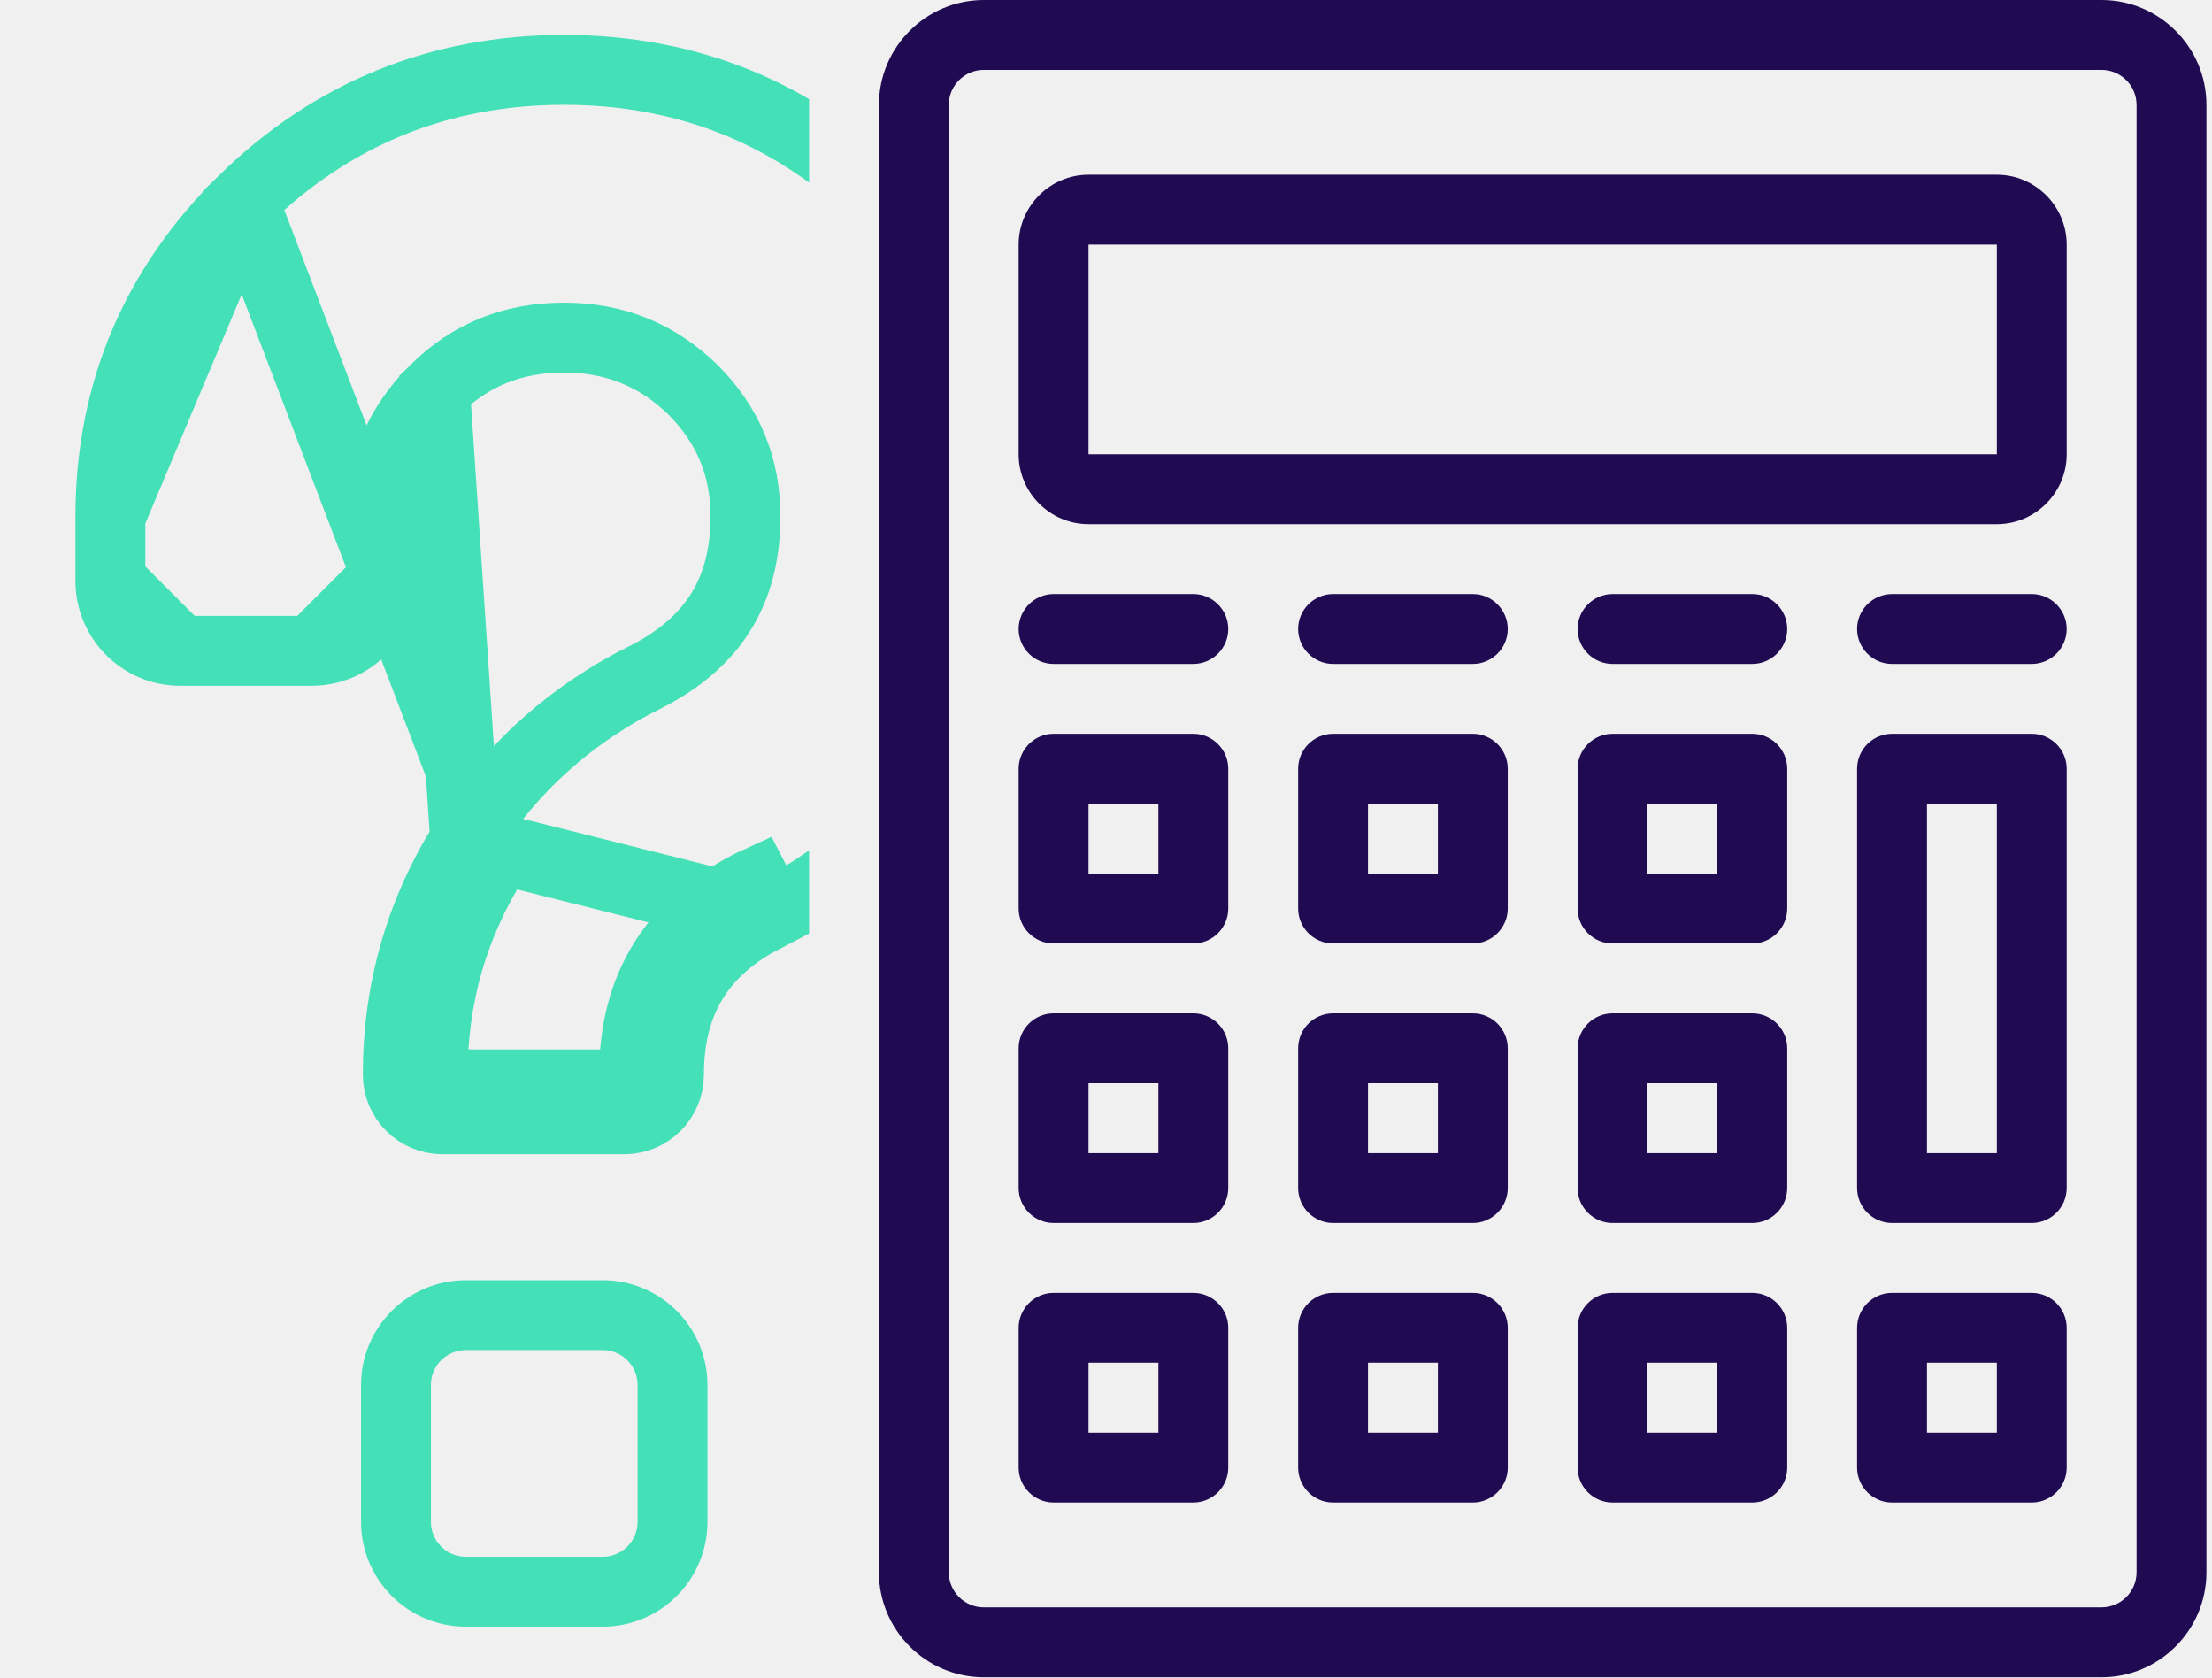
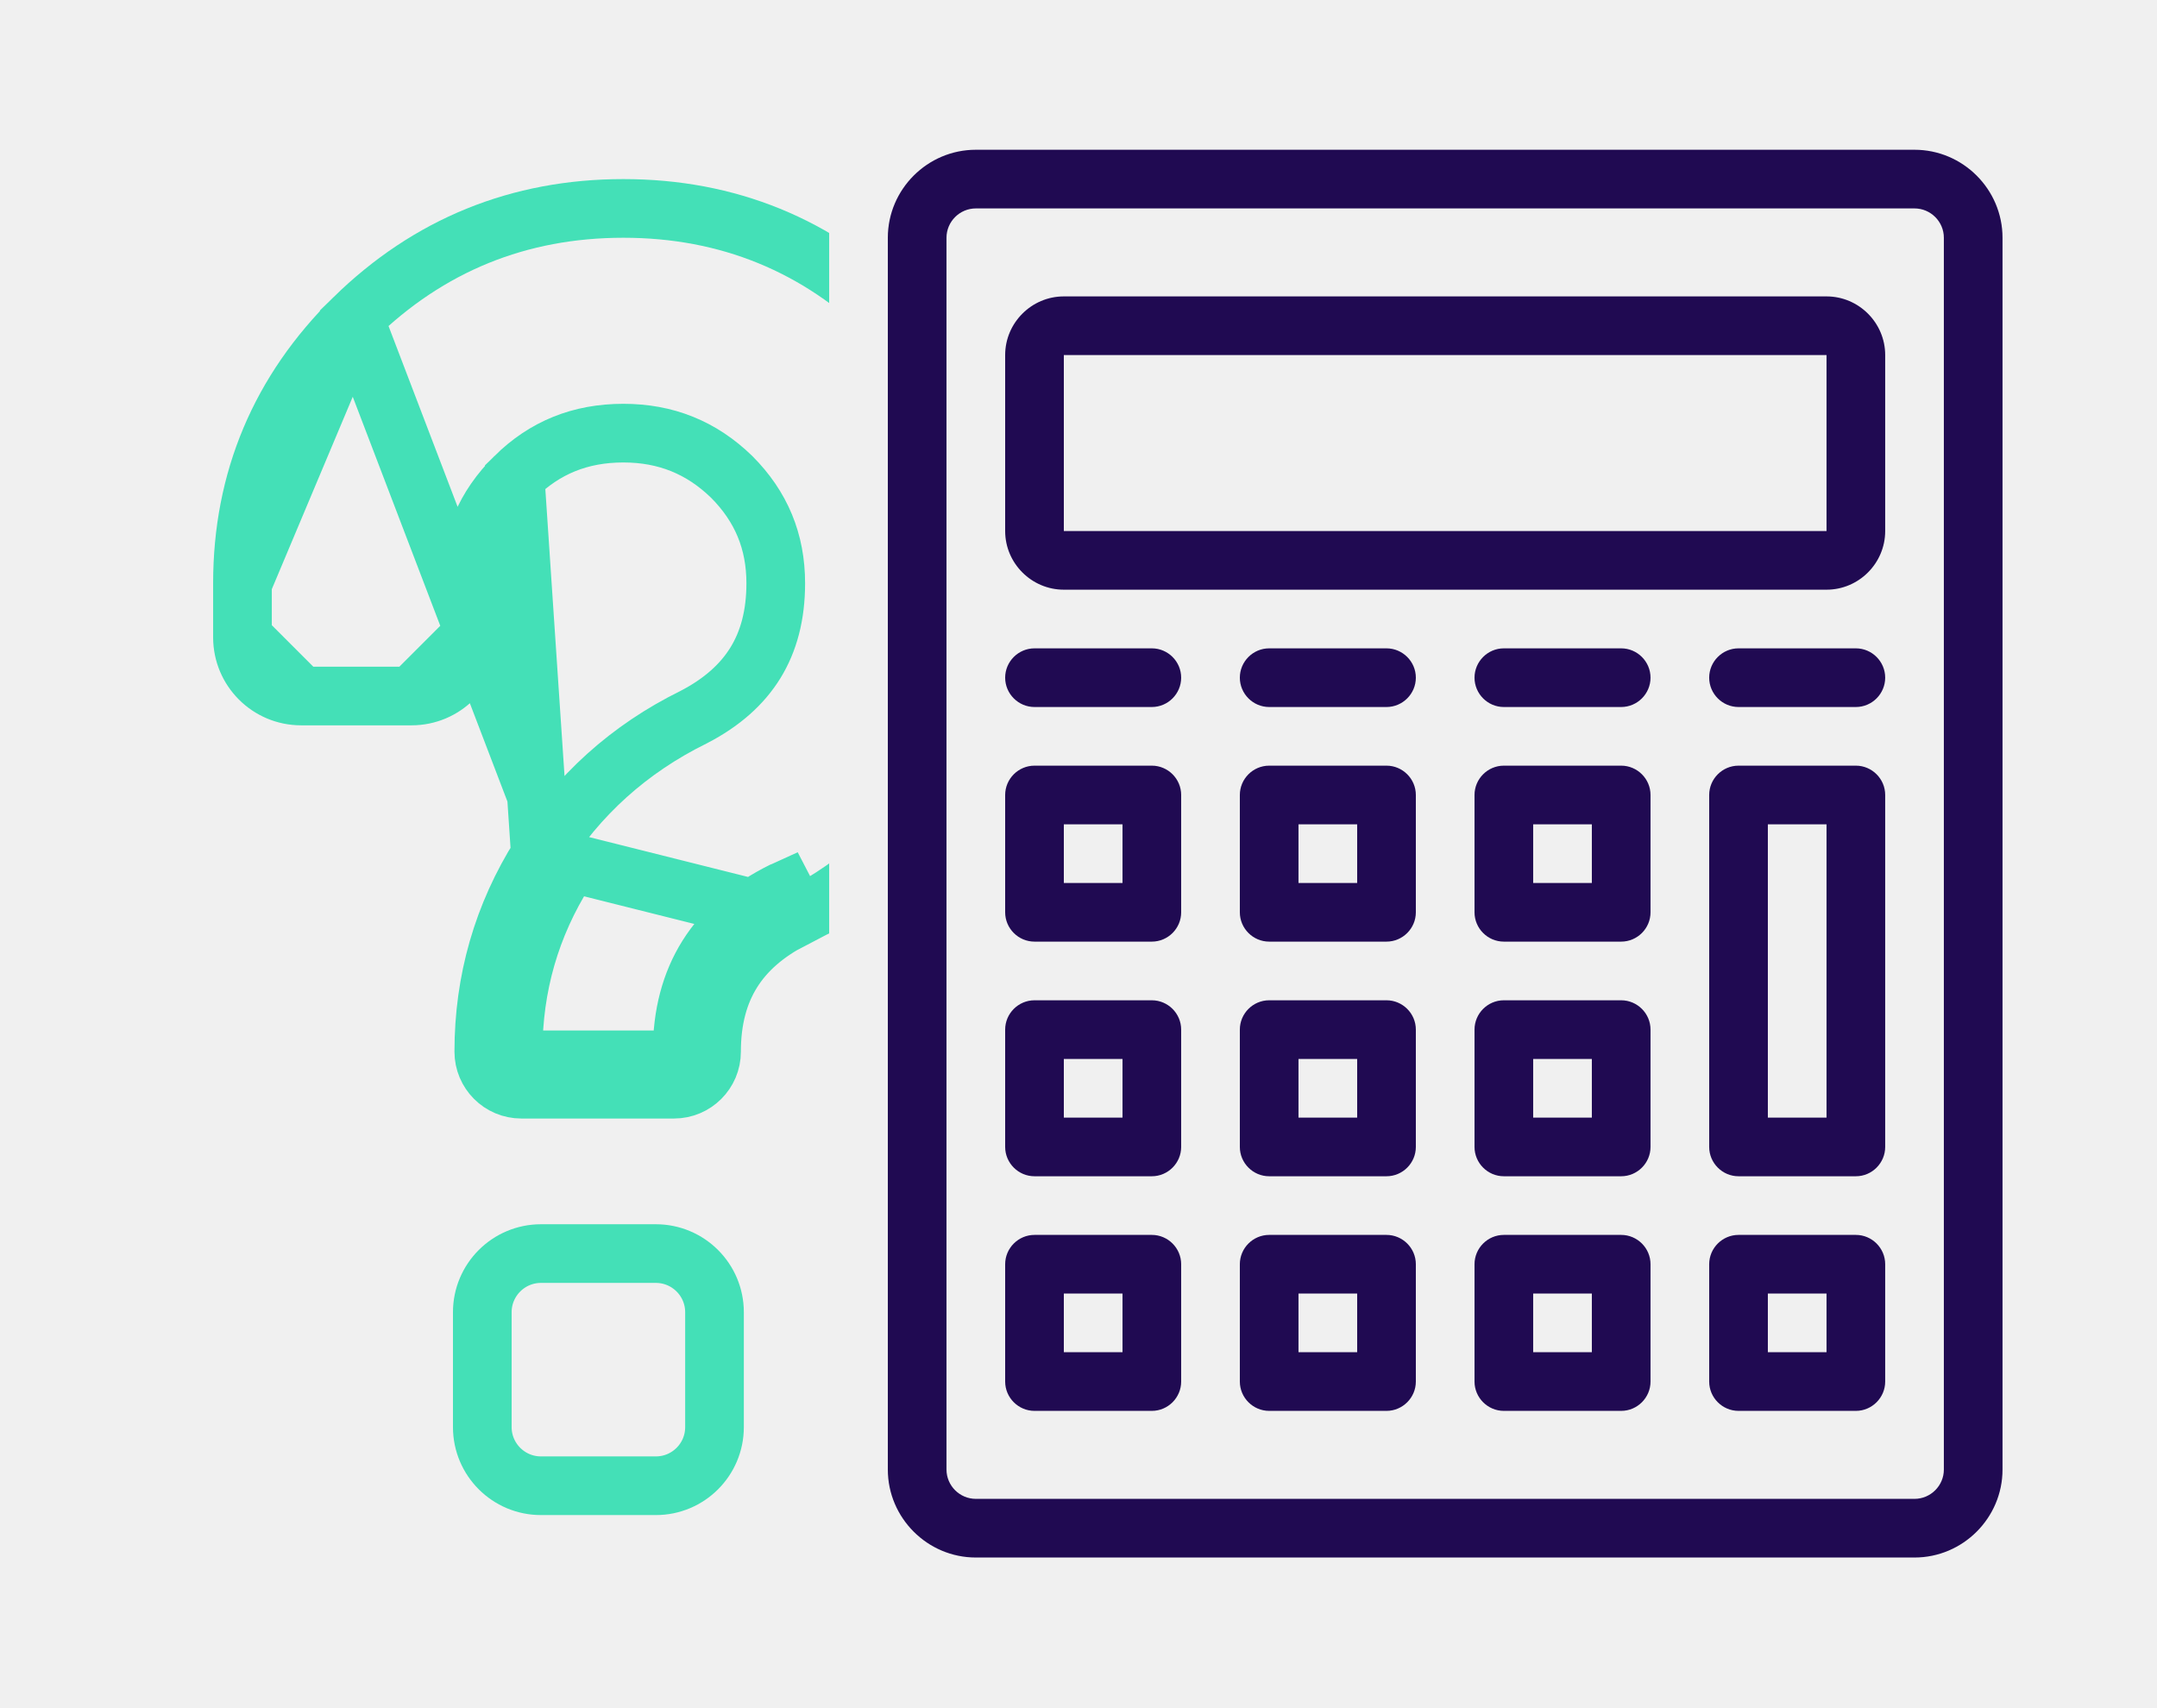
- <svg xmlns="http://www.w3.org/2000/svg" width="124" height="94" viewBox="0 0 124 94" fill="none">
-   <path d="M61.021 29.375H111.938C114.092 29.375 115.854 27.613 115.854 25.459V13.709C115.854 11.555 114.092 9.792 111.938 9.792H61.021C58.867 9.792 57.104 11.555 57.104 13.709V25.459C57.104 27.613 58.867 29.375 61.021 29.375ZM61.021 13.709H111.938V25.459H61.021V13.709Z" fill="#200A52" />
-   <path d="M113.896 33.292H106.063C104.985 33.292 104.104 34.173 104.104 35.25C104.104 36.327 104.985 37.209 106.063 37.209H113.896C114.973 37.209 115.854 36.327 115.854 35.25C115.854 34.173 114.973 33.292 113.896 33.292Z" fill="#200A52" />
-   <path d="M98.229 33.292H90.396C89.319 33.292 88.438 34.173 88.438 35.25C88.438 36.327 89.319 37.209 90.396 37.209H98.229C99.306 37.209 100.188 36.327 100.188 35.25C100.188 34.173 99.306 33.292 98.229 33.292Z" fill="#200A52" />
-   <path d="M82.562 33.292H74.729C73.652 33.292 72.771 34.173 72.771 35.25C72.771 36.327 73.652 37.209 74.729 37.209H82.562C83.639 37.209 84.521 36.327 84.521 35.25C84.521 34.173 83.639 33.292 82.562 33.292Z" fill="#200A52" />
-   <path d="M59.063 37.209H66.896C67.973 37.209 68.854 36.327 68.854 35.25C68.854 34.173 67.973 33.292 66.896 33.292H59.063C57.986 33.292 57.104 34.173 57.104 35.25C57.104 36.327 57.986 37.209 59.063 37.209Z" fill="#200A52" />
-   <path d="M59.063 52.875H66.896C67.973 52.875 68.854 51.994 68.854 50.917V43.083C68.854 42.006 67.973 41.125 66.896 41.125H59.063C57.986 41.125 57.104 42.006 57.104 43.083V50.917C57.104 51.994 57.986 52.875 59.063 52.875ZM61.021 45.042H64.938V48.958H61.021V45.042Z" fill="#200A52" />
-   <path d="M82.562 41.125H74.729C73.652 41.125 72.771 42.006 72.771 43.083V50.917C72.771 51.994 73.652 52.875 74.729 52.875H82.562C83.639 52.875 84.521 51.994 84.521 50.917V43.083C84.521 42.006 83.639 41.125 82.562 41.125ZM80.604 48.958H76.687V45.042H80.604V48.958Z" fill="#200A52" />
-   <path d="M98.229 41.125H90.396C89.319 41.125 88.438 42.006 88.438 43.083V50.917C88.438 51.994 89.319 52.875 90.396 52.875H98.229C99.306 52.875 100.188 51.994 100.188 50.917V43.083C100.188 42.006 99.306 41.125 98.229 41.125ZM96.271 48.958H92.354V45.042H96.271V48.958Z" fill="#200A52" />
-   <path d="M113.896 41.125H106.063C104.985 41.125 104.104 42.006 104.104 43.083V66.583C104.104 67.66 104.985 68.542 106.063 68.542H113.896C114.973 68.542 115.854 67.66 115.854 66.583V43.083C115.854 42.006 114.973 41.125 113.896 41.125ZM111.938 64.625H108.021V45.042H111.938V64.625Z" fill="#200A52" />
-   <path d="M59.063 68.542H66.896C67.973 68.542 68.854 67.661 68.854 66.584V58.75C68.854 57.673 67.973 56.792 66.896 56.792H59.063C57.986 56.792 57.104 57.673 57.104 58.75V66.584C57.104 67.661 57.986 68.542 59.063 68.542ZM61.021 60.709H64.938V64.625H61.021V60.709Z" fill="#200A52" />
-   <path d="M82.562 56.792H74.729C73.652 56.792 72.771 57.673 72.771 58.75V66.584C72.771 67.661 73.652 68.542 74.729 68.542H82.562C83.639 68.542 84.521 67.661 84.521 66.584V58.75C84.521 57.673 83.639 56.792 82.562 56.792ZM80.604 64.625H76.687V60.709H80.604V64.625Z" fill="#200A52" />
-   <path d="M98.229 56.792H90.396C89.319 56.792 88.438 57.673 88.438 58.75V66.584C88.438 67.661 89.319 68.542 90.396 68.542H98.229C99.306 68.542 100.188 67.661 100.188 66.584V58.75C100.188 57.673 99.306 56.792 98.229 56.792ZM96.271 64.625H92.354V60.709H96.271V64.625Z" fill="#200A52" />
-   <path d="M59.063 84.208H66.896C67.973 84.208 68.854 83.327 68.854 82.25V74.416C68.854 73.339 67.973 72.458 66.896 72.458H59.063C57.986 72.458 57.104 73.339 57.104 74.416V82.25C57.104 83.327 57.986 84.208 59.063 84.208ZM61.021 76.375H64.938V80.291H61.021V76.375Z" fill="#200A52" />
-   <path d="M82.562 72.458H74.729C73.652 72.458 72.771 73.339 72.771 74.416V82.25C72.771 83.327 73.652 84.208 74.729 84.208H82.562C83.639 84.208 84.521 83.327 84.521 82.25V74.416C84.521 73.339 83.639 72.458 82.562 72.458ZM80.604 80.291H76.687V76.375H80.604V80.291Z" fill="#200A52" />
-   <path d="M98.229 72.458H90.396C89.319 72.458 88.438 73.339 88.438 74.416V82.25C88.438 83.327 89.319 84.208 90.396 84.208H98.229C99.306 84.208 100.188 83.327 100.188 82.25V74.416C100.188 73.339 99.306 72.458 98.229 72.458ZM96.271 80.291H92.354V76.375H96.271V80.291Z" fill="#200A52" />
-   <path d="M113.896 72.458H106.063C104.985 72.458 104.104 73.339 104.104 74.416V82.25C104.104 83.327 104.985 84.208 106.063 84.208H113.896C114.973 84.208 115.854 83.327 115.854 82.25V74.416C115.854 73.339 114.973 72.458 113.896 72.458ZM111.938 80.291H108.021V76.375H111.938V80.291Z" fill="#200A52" />
-   <path d="M55.146 94H117.812C121.044 94 123.687 91.356 123.687 88.125V5.875C123.687 2.644 121.044 0 117.812 0H55.146C51.914 0 49.271 2.644 49.271 5.875V88.125C49.271 91.356 51.914 94 55.146 94ZM53.187 5.875C53.187 4.798 54.069 3.917 55.146 3.917H117.812C118.889 3.917 119.771 4.798 119.771 5.875V88.125C119.771 89.202 118.889 90.083 117.812 90.083H55.146C54.069 90.083 53.187 89.202 53.187 88.125V5.875Z" fill="#200A52" />
+ <svg xmlns="http://www.w3.org/2000/svg" width="144" height="114" viewBox="0 0 144 114" fill="none">
+   <path d="M71.021 39.375H121.938C124.092 39.375 125.854 37.613 125.854 35.459V23.709C125.854 21.555 124.092 19.792 121.938 19.792H71.021C68.867 19.792 67.104 21.555 67.104 23.709V35.459C67.104 37.613 68.867 39.375 71.021 39.375ZM71.021 23.709H121.938V35.459H71.021V23.709Z" fill="#200A52" />
+   <path d="M123.896 43.292H116.063C114.985 43.292 114.104 44.173 114.104 45.25C114.104 46.327 114.985 47.209 116.063 47.209H123.896C124.973 47.209 125.854 46.327 125.854 45.25C125.854 44.173 124.973 43.292 123.896 43.292Z" fill="#200A52" />
+   <path d="M108.229 43.292H100.396C99.319 43.292 98.438 44.173 98.438 45.25C98.438 46.327 99.319 47.209 100.396 47.209H108.229C109.306 47.209 110.188 46.327 110.188 45.25C110.188 44.173 109.306 43.292 108.229 43.292Z" fill="#200A52" />
+   <path d="M92.562 43.292H84.729C83.652 43.292 82.771 44.173 82.771 45.25C82.771 46.327 83.652 47.209 84.729 47.209H92.562C93.639 47.209 94.521 46.327 94.521 45.25C94.521 44.173 93.639 43.292 92.562 43.292Z" fill="#200A52" />
+   <path d="M69.063 47.209H76.896C77.973 47.209 78.854 46.327 78.854 45.25C78.854 44.173 77.973 43.292 76.896 43.292H69.063C67.986 43.292 67.104 44.173 67.104 45.25C67.104 46.327 67.986 47.209 69.063 47.209Z" fill="#200A52" />
+   <path d="M69.063 62.875H76.896C77.973 62.875 78.854 61.994 78.854 60.917V53.083C78.854 52.006 77.973 51.125 76.896 51.125H69.063C67.986 51.125 67.104 52.006 67.104 53.083V60.917C67.104 61.994 67.986 62.875 69.063 62.875ZM71.021 55.042H74.938V58.958H71.021V55.042Z" fill="#200A52" />
+   <path d="M92.562 51.125H84.729C83.652 51.125 82.771 52.006 82.771 53.083V60.917C82.771 61.994 83.652 62.875 84.729 62.875H92.562C93.639 62.875 94.521 61.994 94.521 60.917V53.083C94.521 52.006 93.639 51.125 92.562 51.125ZM90.604 58.958H86.687V55.042H90.604V58.958Z" fill="#200A52" />
+   <path d="M108.229 51.125H100.396C99.319 51.125 98.438 52.006 98.438 53.083V60.917C98.438 61.994 99.319 62.875 100.396 62.875H108.229C109.306 62.875 110.188 61.994 110.188 60.917V53.083C110.188 52.006 109.306 51.125 108.229 51.125ZM106.271 58.958H102.354V55.042H106.271V58.958Z" fill="#200A52" />
+   <path d="M123.896 51.125H116.063C114.985 51.125 114.104 52.006 114.104 53.083V76.583C114.104 77.66 114.985 78.542 116.063 78.542H123.896C124.973 78.542 125.854 77.66 125.854 76.583V53.083C125.854 52.006 124.973 51.125 123.896 51.125ZM121.938 74.625H118.021V55.042H121.938V74.625Z" fill="#200A52" />
+   <path d="M69.063 78.542H76.896C77.973 78.542 78.854 77.661 78.854 76.584V68.75C78.854 67.673 77.973 66.792 76.896 66.792H69.063C67.986 66.792 67.104 67.673 67.104 68.75V76.584C67.104 77.661 67.986 78.542 69.063 78.542ZM71.021 70.709H74.938V74.625H71.021V70.709Z" fill="#200A52" />
+   <path d="M92.562 66.792H84.729C83.652 66.792 82.771 67.673 82.771 68.75V76.584C82.771 77.661 83.652 78.542 84.729 78.542H92.562C93.639 78.542 94.521 77.661 94.521 76.584V68.75C94.521 67.673 93.639 66.792 92.562 66.792ZM90.604 74.625H86.687V70.709H90.604V74.625Z" fill="#200A52" />
+   <path d="M108.229 66.792H100.396C99.319 66.792 98.438 67.673 98.438 68.75V76.584C98.438 77.661 99.319 78.542 100.396 78.542H108.229C109.306 78.542 110.188 77.661 110.188 76.584V68.75C110.188 67.673 109.306 66.792 108.229 66.792ZM106.271 74.625H102.354V70.709H106.271V74.625Z" fill="#200A52" />
+   <path d="M69.063 94.208H76.896C77.973 94.208 78.854 93.327 78.854 92.25V84.416C78.854 83.339 77.973 82.458 76.896 82.458H69.063C67.986 82.458 67.104 83.339 67.104 84.416V92.25C67.104 93.327 67.986 94.208 69.063 94.208ZM71.021 86.375H74.938V90.291H71.021V86.375Z" fill="#200A52" />
+   <path d="M92.562 82.458H84.729C83.652 82.458 82.771 83.339 82.771 84.416V92.25C82.771 93.327 83.652 94.208 84.729 94.208H92.562C93.639 94.208 94.521 93.327 94.521 92.25V84.416C94.521 83.339 93.639 82.458 92.562 82.458ZM90.604 90.291H86.687V86.375H90.604V90.291Z" fill="#200A52" />
+   <path d="M108.229 82.458H100.396C99.319 82.458 98.438 83.339 98.438 84.416V92.25C98.438 93.327 99.319 94.208 100.396 94.208H108.229C109.306 94.208 110.188 93.327 110.188 92.25V84.416C110.188 83.339 109.306 82.458 108.229 82.458ZM106.271 90.291H102.354V86.375H106.271V90.291Z" fill="#200A52" />
+   <path d="M123.896 82.458H116.063C114.985 82.458 114.104 83.339 114.104 84.416V92.25C114.104 93.327 114.985 94.208 116.063 94.208H123.896C124.973 94.208 125.854 93.327 125.854 92.25V84.416C125.854 83.339 124.973 82.458 123.896 82.458ZM121.938 90.291H118.021V86.375H121.938V90.291Z" fill="#200A52" />
+   <path d="M65.146 104H127.812C131.044 104 133.687 101.356 133.687 98.125V15.875C133.687 12.644 131.044 10 127.812 10H65.146C61.914 10 59.271 12.644 59.271 15.875V98.125C59.271 101.356 61.914 104 65.146 104ZM63.187 15.875C63.187 14.798 64.069 13.917 65.146 13.917H127.812C128.889 13.917 129.771 14.798 129.771 15.875V98.125C129.771 99.202 128.889 100.083 127.812 100.083H65.146C64.069 100.083 63.187 99.202 63.187 98.125V15.875Z" fill="#200A52" />
  <g clip-path="url(#clip0)">
-     <path d="M13.638 11.238L13.638 11.238C18.613 6.37 24.641 3.917 31.615 3.917C38.59 3.917 44.604 6.371 49.548 11.242C54.492 16.115 56.993 22.052 56.993 28.947C56.993 33.648 55.767 38 53.319 41.96L53.317 41.964C50.845 45.941 47.487 49.029 43.279 51.209C43.279 51.209 43.279 51.209 43.279 51.209L42.378 49.471C42.363 49.478 42.347 49.482 42.33 49.482C42.314 49.482 42.298 49.486 42.284 49.493C37.79 51.715 35.543 55.291 35.543 60.223C35.543 60.525 35.298 60.77 34.996 60.77H24.803C24.501 60.77 24.256 60.525 24.256 60.223C24.256 55.847 25.416 51.819 27.737 48.14L13.638 11.238ZM13.638 11.238L13.633 11.242M13.638 11.238L13.633 11.242M26.078 47.099C28.591 43.08 32.011 40.002 36.303 37.888C38.221 36.897 39.564 35.672 40.438 34.249C41.313 32.824 41.789 31.082 41.789 28.947C41.789 26.158 40.824 23.824 38.842 21.838C36.826 19.882 34.452 18.922 31.615 18.922C28.735 18.922 26.366 19.889 24.388 21.838L26.078 47.099ZM26.078 47.099C23.561 51.092 22.298 55.481 22.298 60.223C22.298 61.606 23.419 62.728 24.803 62.728H34.996C36.38 62.728 37.502 61.606 37.502 60.223C37.502 58.063 37.99 56.31 38.887 54.884C39.758 53.497 41.086 52.303 42.976 51.337L26.078 47.099ZM13.633 11.242C8.689 16.115 6.187 22.052 6.187 28.947M13.633 11.242L6.187 28.947M6.187 28.947V32.557M6.187 28.947V32.557M6.187 32.557C6.187 34.72 7.941 36.474 10.104 36.474M6.187 32.557L10.104 36.474M10.104 36.474H17.475M10.104 36.474H17.475M17.475 36.474C19.638 36.474 21.391 34.72 21.391 32.557M17.475 36.474L21.391 32.557M21.391 32.557V28.947M21.391 32.557V28.947M21.391 28.947C21.391 26.163 22.37 23.829 24.388 21.838L21.391 28.947ZM22.198 85.291C22.198 87.454 23.952 89.207 26.115 89.207H33.784C35.947 89.207 37.7 87.454 37.7 85.291V77.622C37.7 75.459 35.947 73.705 33.784 73.705H26.115C23.952 73.705 22.198 75.459 22.198 77.622V85.291Z" stroke="#44E0B7" stroke-width="3.917" />
+     <path d="M23.638 21.238L23.638 21.238C28.613 16.37 34.641 13.917 41.615 13.917C48.59 13.917 54.604 16.371 59.548 21.242C64.492 26.115 66.993 32.052 66.993 38.947C66.993 43.648 65.767 48 63.319 51.96L63.317 51.964C60.845 55.941 57.487 59.029 53.279 61.209C53.279 61.209 53.279 61.209 53.279 61.209L52.378 59.471C52.363 59.478 52.347 59.482 52.33 59.482C52.314 59.482 52.298 59.486 52.284 59.493C47.79 61.715 45.543 65.291 45.543 70.223C45.543 70.525 45.298 70.769 44.996 70.769H34.803C34.501 70.769 34.256 70.525 34.256 70.223C34.256 65.847 35.416 61.819 37.737 58.14L23.638 21.238ZM23.638 21.238L23.633 21.242M23.638 21.238L23.633 21.242M36.078 57.099C38.591 53.08 42.011 50.002 46.303 47.888C48.221 46.897 49.564 45.672 50.438 44.249C51.313 42.824 51.789 41.082 51.789 38.947C51.789 36.158 50.824 33.824 48.842 31.838C46.826 29.882 44.452 28.922 41.615 28.922C38.735 28.922 36.366 29.889 34.388 31.838L36.078 57.099ZM36.078 57.099C33.561 61.092 32.298 65.481 32.298 70.223C32.298 71.606 33.419 72.728 34.803 72.728H44.996C46.38 72.728 47.502 71.606 47.502 70.223C47.502 68.063 47.99 66.311 48.887 64.884C49.758 63.497 51.086 62.303 52.976 61.337L36.078 57.099ZM23.633 21.242C18.689 26.115 16.187 32.052 16.187 38.947M23.633 21.242L16.187 38.947M16.187 38.947V42.557M16.187 38.947V42.557M16.187 42.557C16.187 44.72 17.941 46.474 20.104 46.474M16.187 42.557L20.104 46.474M20.104 46.474H27.475M20.104 46.474H27.475M27.475 46.474C29.638 46.474 31.391 44.72 31.391 42.557M27.475 46.474L31.391 42.557M31.391 42.557V38.947M31.391 42.557V38.947M31.391 38.947C31.391 36.163 32.37 33.829 34.388 31.838L31.391 38.947ZM32.198 95.291C32.198 97.454 33.952 99.207 36.115 99.207H43.784C45.947 99.207 47.7 97.454 47.7 95.291V87.622C47.7 85.459 45.947 83.705 43.784 83.705H36.115C33.952 83.705 32.198 85.459 32.198 87.622V95.291Z" stroke="#44E0B7" stroke-width="3.917" />
  </g>
  <defs>
    <clipPath id="clip0">
-       <rect width="45.042" height="90.083" fill="white" transform="translate(0.3125 1.95801)" />
+       <rect width="45.042" height="90.083" fill="white" transform="translate(10.3125 11.958)" />
    </clipPath>
  </defs>
</svg>
